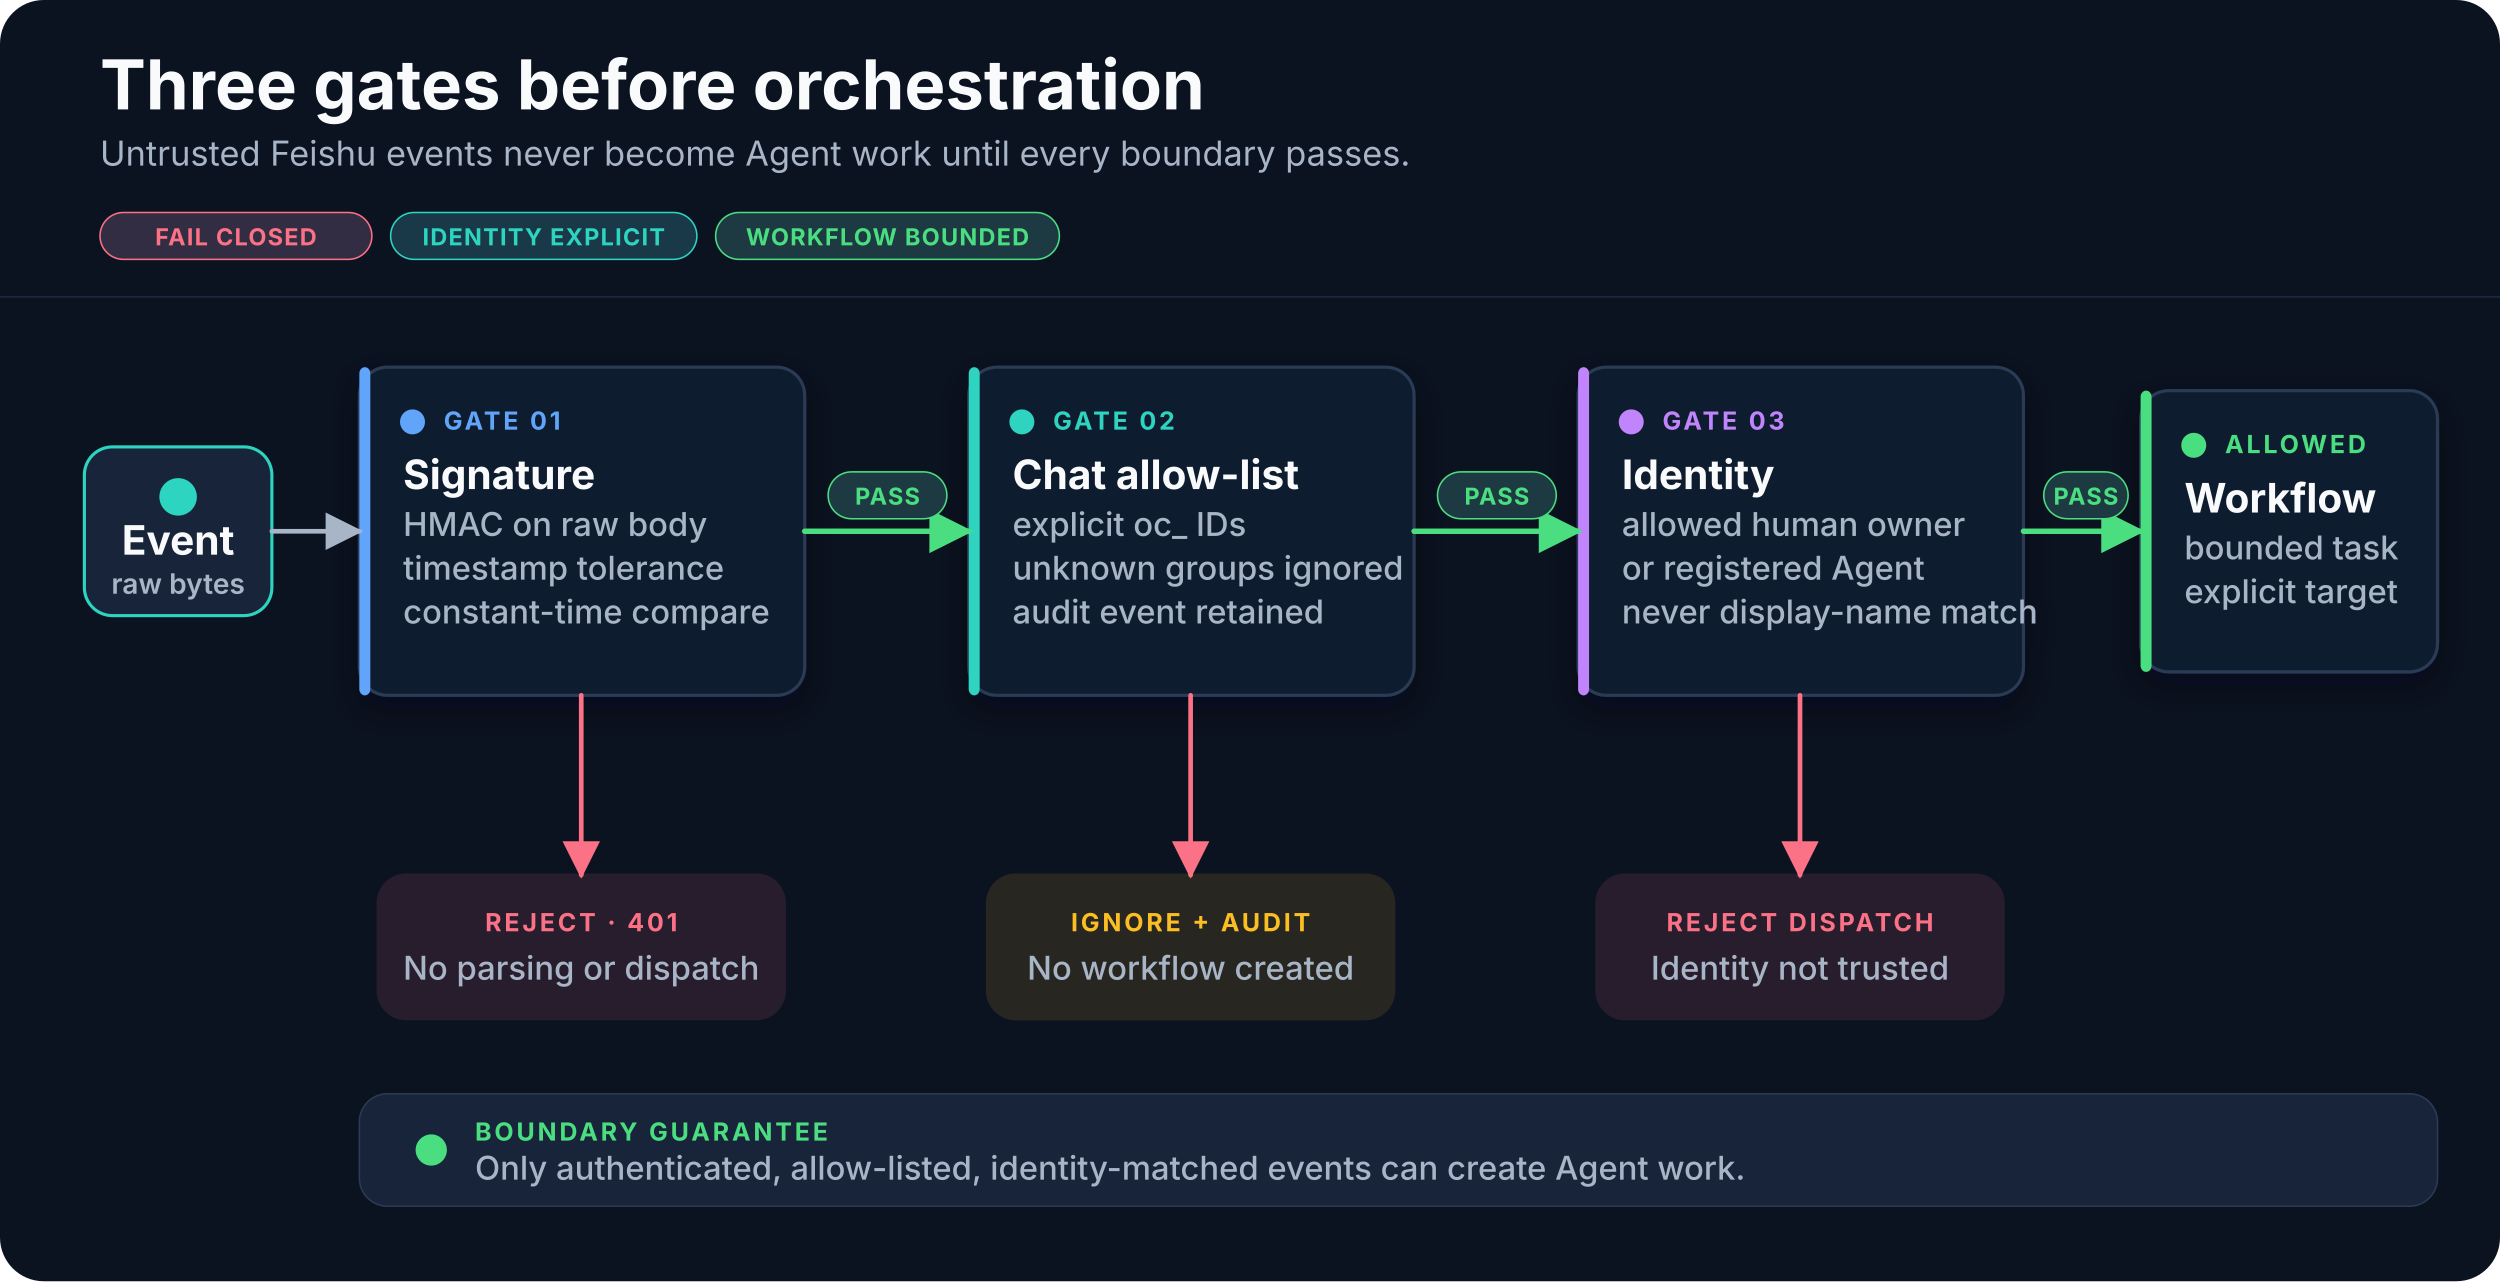
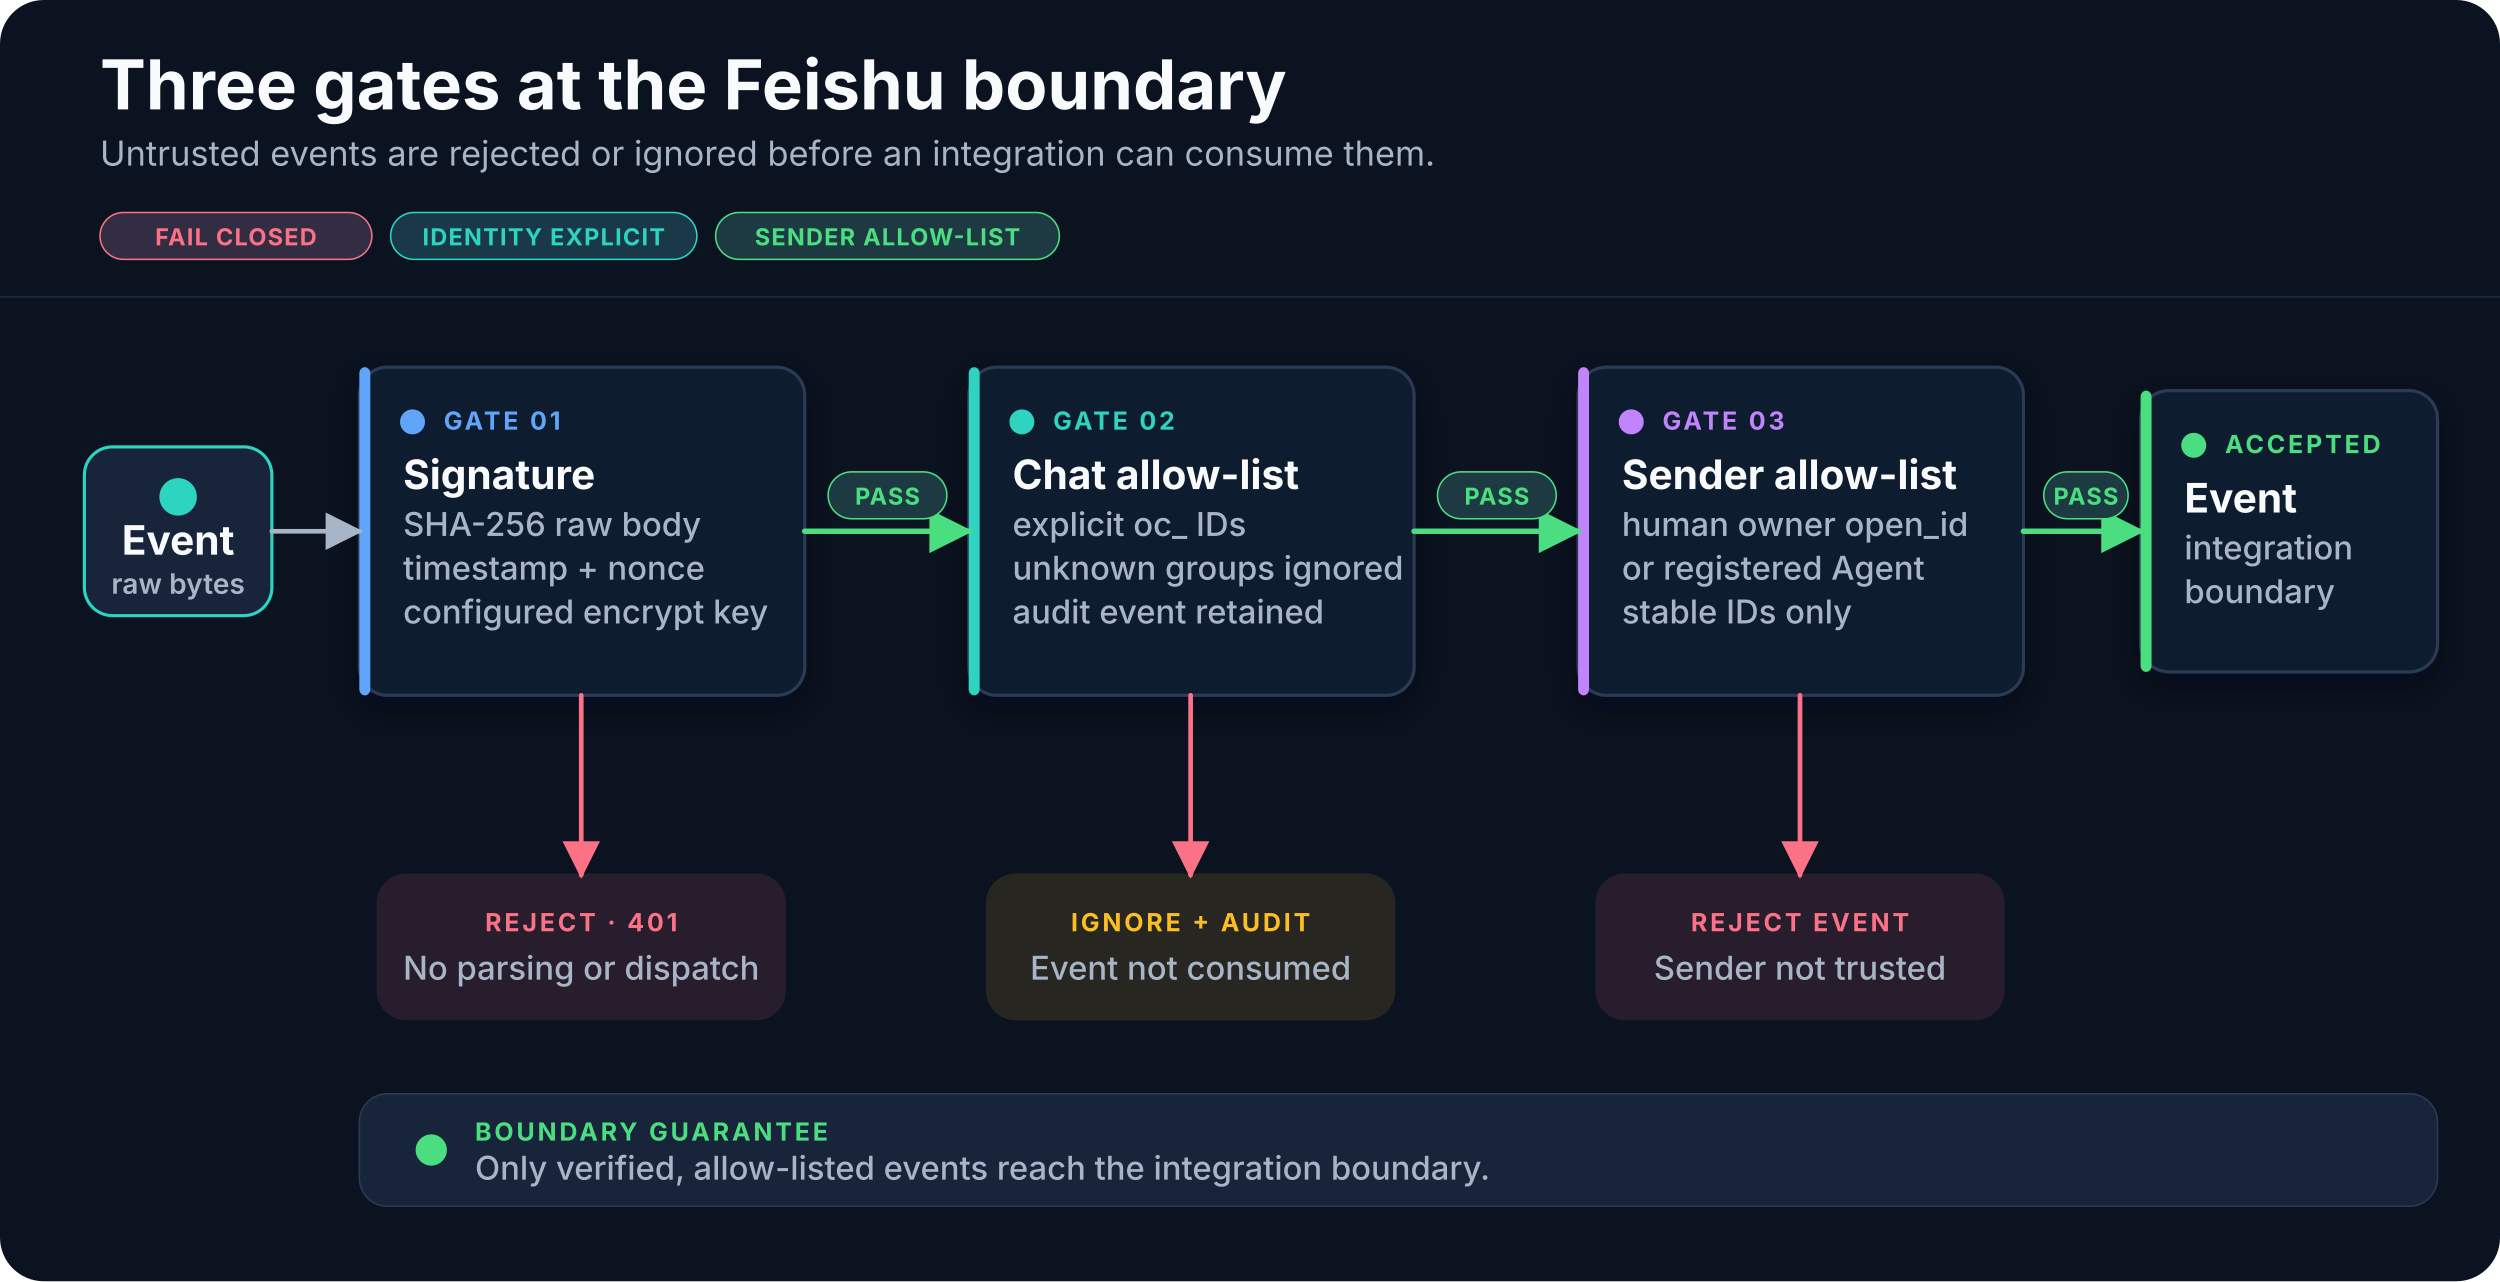
<svg xmlns="http://www.w3.org/2000/svg" width="1600" height="820" viewBox="0 0 1600 820" role="img" aria-labelledby="title desc">
  <defs>
    <filter id="shadow" x="-20%" y="-20%" width="140%" height="150%">
      <feDropShadow dx="0" dy="8" stdDeviation="10" flood-color="#020617" flood-opacity="0.45" />
    </filter>
    <marker id="arrow" viewBox="0 0 10 10" refX="9" refY="5" markerWidth="8" markerHeight="8" orient="auto-start-reverse">
      <path d="M 0 0 L 10 5 L 0 10 z" fill="#a8b5c7" />
    </marker>
    <marker id="arrow-green" viewBox="0 0 10 10" refX="9" refY="5" markerWidth="8" markerHeight="8" orient="auto-start-reverse">
      <path d="M 0 0 L 10 5 L 0 10 z" fill="#4ade80" />
    </marker>
    <marker id="arrow-red" viewBox="0 0 10 10" refX="9" refY="5" markerWidth="8" markerHeight="8" orient="auto-start-reverse">
      <path d="M 0 0 L 10 5 L 0 10 z" fill="#fb7185" />
    </marker>
    <style>.title{font:700 44px Inter,ui-sans-serif,system-ui,sans-serif;fill:#f8fafc}.subtitle{font:400 22px Inter,ui-sans-serif,system-ui,sans-serif;fill:#a8b5c7}.eyebrow{font:700 16px Inter,ui-sans-serif,system-ui,sans-serif;letter-spacing:1.8px}.heading{font:700 26px Inter,ui-sans-serif,system-ui,sans-serif;fill:#f8fafc}.body{font:500 21px Inter,ui-sans-serif,system-ui,sans-serif;fill:#a8b5c7}.compact-body{font:500 18px Inter,ui-sans-serif,system-ui,sans-serif;fill:#a8b5c7}.small{font:600 18px Inter,ui-sans-serif,system-ui,sans-serif;fill:#a8b5c7}.pill{font:700 15px Inter,ui-sans-serif,system-ui,sans-serif;letter-spacing:.8px}.line{fill:none;stroke:#a8b5c7;stroke-width:3;stroke-linecap:round;stroke-linejoin:round;marker-end:url(#arrow)}.line-green{fill:none;stroke:#4ade80;stroke-width:3.5;stroke-linecap:round;stroke-linejoin:round;marker-end:url(#arrow-green)}.line-red{fill:none;stroke:#fb7185;stroke-width:3;stroke-linecap:round;stroke-linejoin:round;marker-end:url(#arrow-red)}</style>
  </defs>
  <rect width="1600" height="820" rx="28" fill="#0b1220" />
  <path d="M0 190 H1600" stroke="#2b3b55" stroke-width="1" opacity=".6" />
-   <text x="64" y="70" class="title">Three gates before orchestration</text>
-   <text x="64" y="106" class="subtitle">Untrusted Feishu events never become Agent work until every boundary passes.</text>
+   <text x="64" y="70" class="title">Three gates at the Feishu boundary</text>
+   <text x="64" y="106" class="subtitle">Untrusted events are rejected or ignored before an integration can consume them.</text>
  <g>
    <rect x="64" y="136" width="174" height="30" rx="15" fill="#17243a" stroke="#fb7185" />
    <rect x="64" y="136" width="174" height="30" rx="15" fill="#fb7185" opacity=".12" />
    <text x="151.0" y="157" class="pill" fill="#fb7185" text-anchor="middle">FAIL CLOSED</text>
  </g>
  <g>
    <rect x="250" y="136" width="196" height="30" rx="15" fill="#17243a" stroke="#2dd4bf" />
    <rect x="250" y="136" width="196" height="30" rx="15" fill="#2dd4bf" opacity=".12" />
    <text x="348.0" y="157" class="pill" fill="#2dd4bf" text-anchor="middle">IDENTITY EXPLICIT</text>
  </g>
  <g>
    <rect x="458" y="136" width="220" height="30" rx="15" fill="#17243a" stroke="#4ade80" />
    <rect x="458" y="136" width="220" height="30" rx="15" fill="#4ade80" opacity=".12" />
-     <text x="568.0" y="157" class="pill" fill="#4ade80" text-anchor="middle">WORKFLOW BOUNDED</text>
+     <text x="568.0" y="157" class="pill" fill="#4ade80" text-anchor="middle">SENDER ALLOW-LIST</text>
  </g>
  <rect x="54" y="286" width="120" height="108" rx="18" fill="#17243a" stroke="#2dd4bf" stroke-width="2" />
  <circle cx="114" cy="318" r="12" fill="#2dd4bf" />
  <text x="114" y="355" class="heading" text-anchor="middle">Event</text>
  <text x="114" y="380" class="small" text-anchor="middle">raw bytes</text>
  <g filter="url(#shadow)">
    <rect x="230" y="235" width="285" height="210" rx="18" fill="#111c2e" stroke="#2b3b55" stroke-width="2" />
    <rect x="230" y="235" width="7" height="210" rx="4" fill="#60a5fa" />
    <circle cx="264" cy="270" r="8" fill="#60a5fa" />
    <text x="284" y="275" class="eyebrow" fill="#60a5fa">GATE 01</text>
    <text x="258" y="313" class="heading">Signature</text>
    <text x="258" y="343" class="body" text-anchor="start">
-       <tspan x="258" dy="0">HMAC on raw body</tspan>
-       <tspan x="258" dy="28">timestamp tolerance</tspan>
-       <tspan x="258" dy="28">constant-time compare</tspan>
+       <tspan x="258" dy="0">SHA-256 raw body</tspan>
+       <tspan x="258" dy="28">timestamp + nonce</tspan>
+       <tspan x="258" dy="28">configured encrypt key</tspan>
    </text>
  </g>
  <g filter="url(#shadow)">
    <rect x="620" y="235" width="285" height="210" rx="18" fill="#111c2e" stroke="#2b3b55" stroke-width="2" />
    <rect x="620" y="235" width="7" height="210" rx="4" fill="#2dd4bf" />
    <circle cx="654" cy="270" r="8" fill="#2dd4bf" />
    <text x="674" y="275" class="eyebrow" fill="#2dd4bf">GATE 02</text>
    <text x="648" y="313" class="heading">Chat allow-list</text>
    <text x="648" y="343" class="body" text-anchor="start">
      <tspan x="648" dy="0">explicit oc_ IDs</tspan>
      <tspan x="648" dy="28">unknown groups ignored</tspan>
      <tspan x="648" dy="28">audit event retained</tspan>
    </text>
  </g>
  <g filter="url(#shadow)">
    <rect x="1010" y="235" width="285" height="210" rx="18" fill="#111c2e" stroke="#2b3b55" stroke-width="2" />
    <rect x="1010" y="235" width="7" height="210" rx="4" fill="#c084fc" />
    <circle cx="1044" cy="270" r="8" fill="#c084fc" />
    <text x="1064" y="275" class="eyebrow" fill="#c084fc">GATE 03</text>
-     <text x="1038" y="313" class="heading">Identity</text>
+     <text x="1038" y="313" class="heading">Sender allow-list</text>
    <text x="1038" y="343" class="body" text-anchor="start">
-       <tspan x="1038" dy="0">allowed human owner</tspan>
+       <tspan x="1038" dy="0">human owner open_id</tspan>
      <tspan x="1038" dy="28">or registered Agent</tspan>
-       <tspan x="1038" dy="28">never display-name match</tspan>
+       <tspan x="1038" dy="28">stable IDs only</tspan>
    </text>
  </g>
  <g filter="url(#shadow)">
    <rect x="1370" y="250" width="190" height="180" rx="18" fill="#111c2e" stroke="#2b3b55" stroke-width="2" />
    <rect x="1370" y="250" width="7" height="180" rx="4" fill="#4ade80" />
    <circle cx="1404" cy="285" r="8" fill="#4ade80" />
-     <text x="1424" y="290" class="eyebrow" fill="#4ade80">ALLOWED</text>
-     <text x="1398" y="328" class="heading">Workflow</text>
+     <text x="1424" y="290" class="eyebrow" fill="#4ade80">ACCEPTED</text>
+     <text x="1398" y="328" class="heading">Event</text>
    <text x="1398" y="358" class="body" text-anchor="start">
-       <tspan x="1398" dy="0">bounded task</tspan>
-       <tspan x="1398" dy="28">explicit target</tspan>
+       <tspan x="1398" dy="0">integration</tspan>
+       <tspan x="1398" dy="28">boundary</tspan>
    </text>
  </g>
  <path d="M174 340 H230" class="line" />
  <path d="M515 340 H620" class="line-green" />
  <path d="M905 340 H1010" class="line-green" />
  <path d="M1295 340 H1370" class="line-green" />
  <g>
    <rect x="530" y="302" width="76" height="30" rx="15" fill="#17243a" stroke="#4ade80" />
    <rect x="530" y="302" width="76" height="30" rx="15" fill="#4ade80" opacity=".12" />
    <text x="568.0" y="323" class="pill" fill="#4ade80" text-anchor="middle">PASS</text>
  </g>
  <g>
    <rect x="920" y="302" width="76" height="30" rx="15" fill="#17243a" stroke="#4ade80" />
    <rect x="920" y="302" width="76" height="30" rx="15" fill="#4ade80" opacity=".12" />
    <text x="958.0" y="323" class="pill" fill="#4ade80" text-anchor="middle">PASS</text>
  </g>
  <g>
    <rect x="1308" y="302" width="54" height="30" rx="15" fill="#17243a" stroke="#4ade80" />
    <rect x="1308" y="302" width="54" height="30" rx="15" fill="#4ade80" opacity=".12" />
    <text x="1335.0" y="323" class="pill" fill="#4ade80" text-anchor="middle">PASS</text>
  </g>
  <path d="M372 445 V560" class="line-red" />
  <path d="M762 445 V560" class="line-red" />
  <path d="M1152 445 V560" class="line-red" />
  <rect x="242" y="560" width="260" height="92" rx="18" fill="#fb7185" opacity=".12" stroke="#fb7185" stroke-width="2" />
  <text x="372" y="596" class="eyebrow" fill="#fb7185" text-anchor="middle">REJECT · 401</text>
  <text x="372" y="627" class="body" text-anchor="middle">No parsing or dispatch</text>
  <rect x="632" y="560" width="260" height="92" rx="18" fill="#fbbf24" opacity=".12" stroke="#fbbf24" stroke-width="2" />
  <text x="762" y="596" class="eyebrow" fill="#fbbf24" text-anchor="middle">IGNORE + AUDIT</text>
-   <text x="762" y="627" class="body" text-anchor="middle">No workflow created</text>
+   <text x="762" y="627" class="body" text-anchor="middle">Event not consumed</text>
  <rect x="1022" y="560" width="260" height="92" rx="18" fill="#fb7185" opacity=".12" stroke="#fb7185" stroke-width="2" />
-   <text x="1152" y="596" class="eyebrow" fill="#fb7185" text-anchor="middle">REJECT DISPATCH</text>
-   <text x="1152" y="627" class="body" text-anchor="middle">Identity not trusted</text>
+   <text x="1152" y="596" class="eyebrow" fill="#fb7185" text-anchor="middle">REJECT EVENT</text>
+   <text x="1152" y="627" class="body" text-anchor="middle">Sender not trusted</text>
  <rect x="230" y="700" width="1330" height="72" rx="18" fill="#17243a" stroke="#2b3b55" />
  <circle cx="276" cy="736" r="10" fill="#4ade80" />
  <text x="304" y="730" class="eyebrow" fill="#4ade80">BOUNDARY GUARANTEE</text>
-   <text x="304" y="755" class="body">Only authenticated, allow-listed, identity-matched events can create Agent work.</text>
+   <text x="304" y="755" class="body">Only verified, allow-listed events reach the integration boundary.</text>
</svg>
